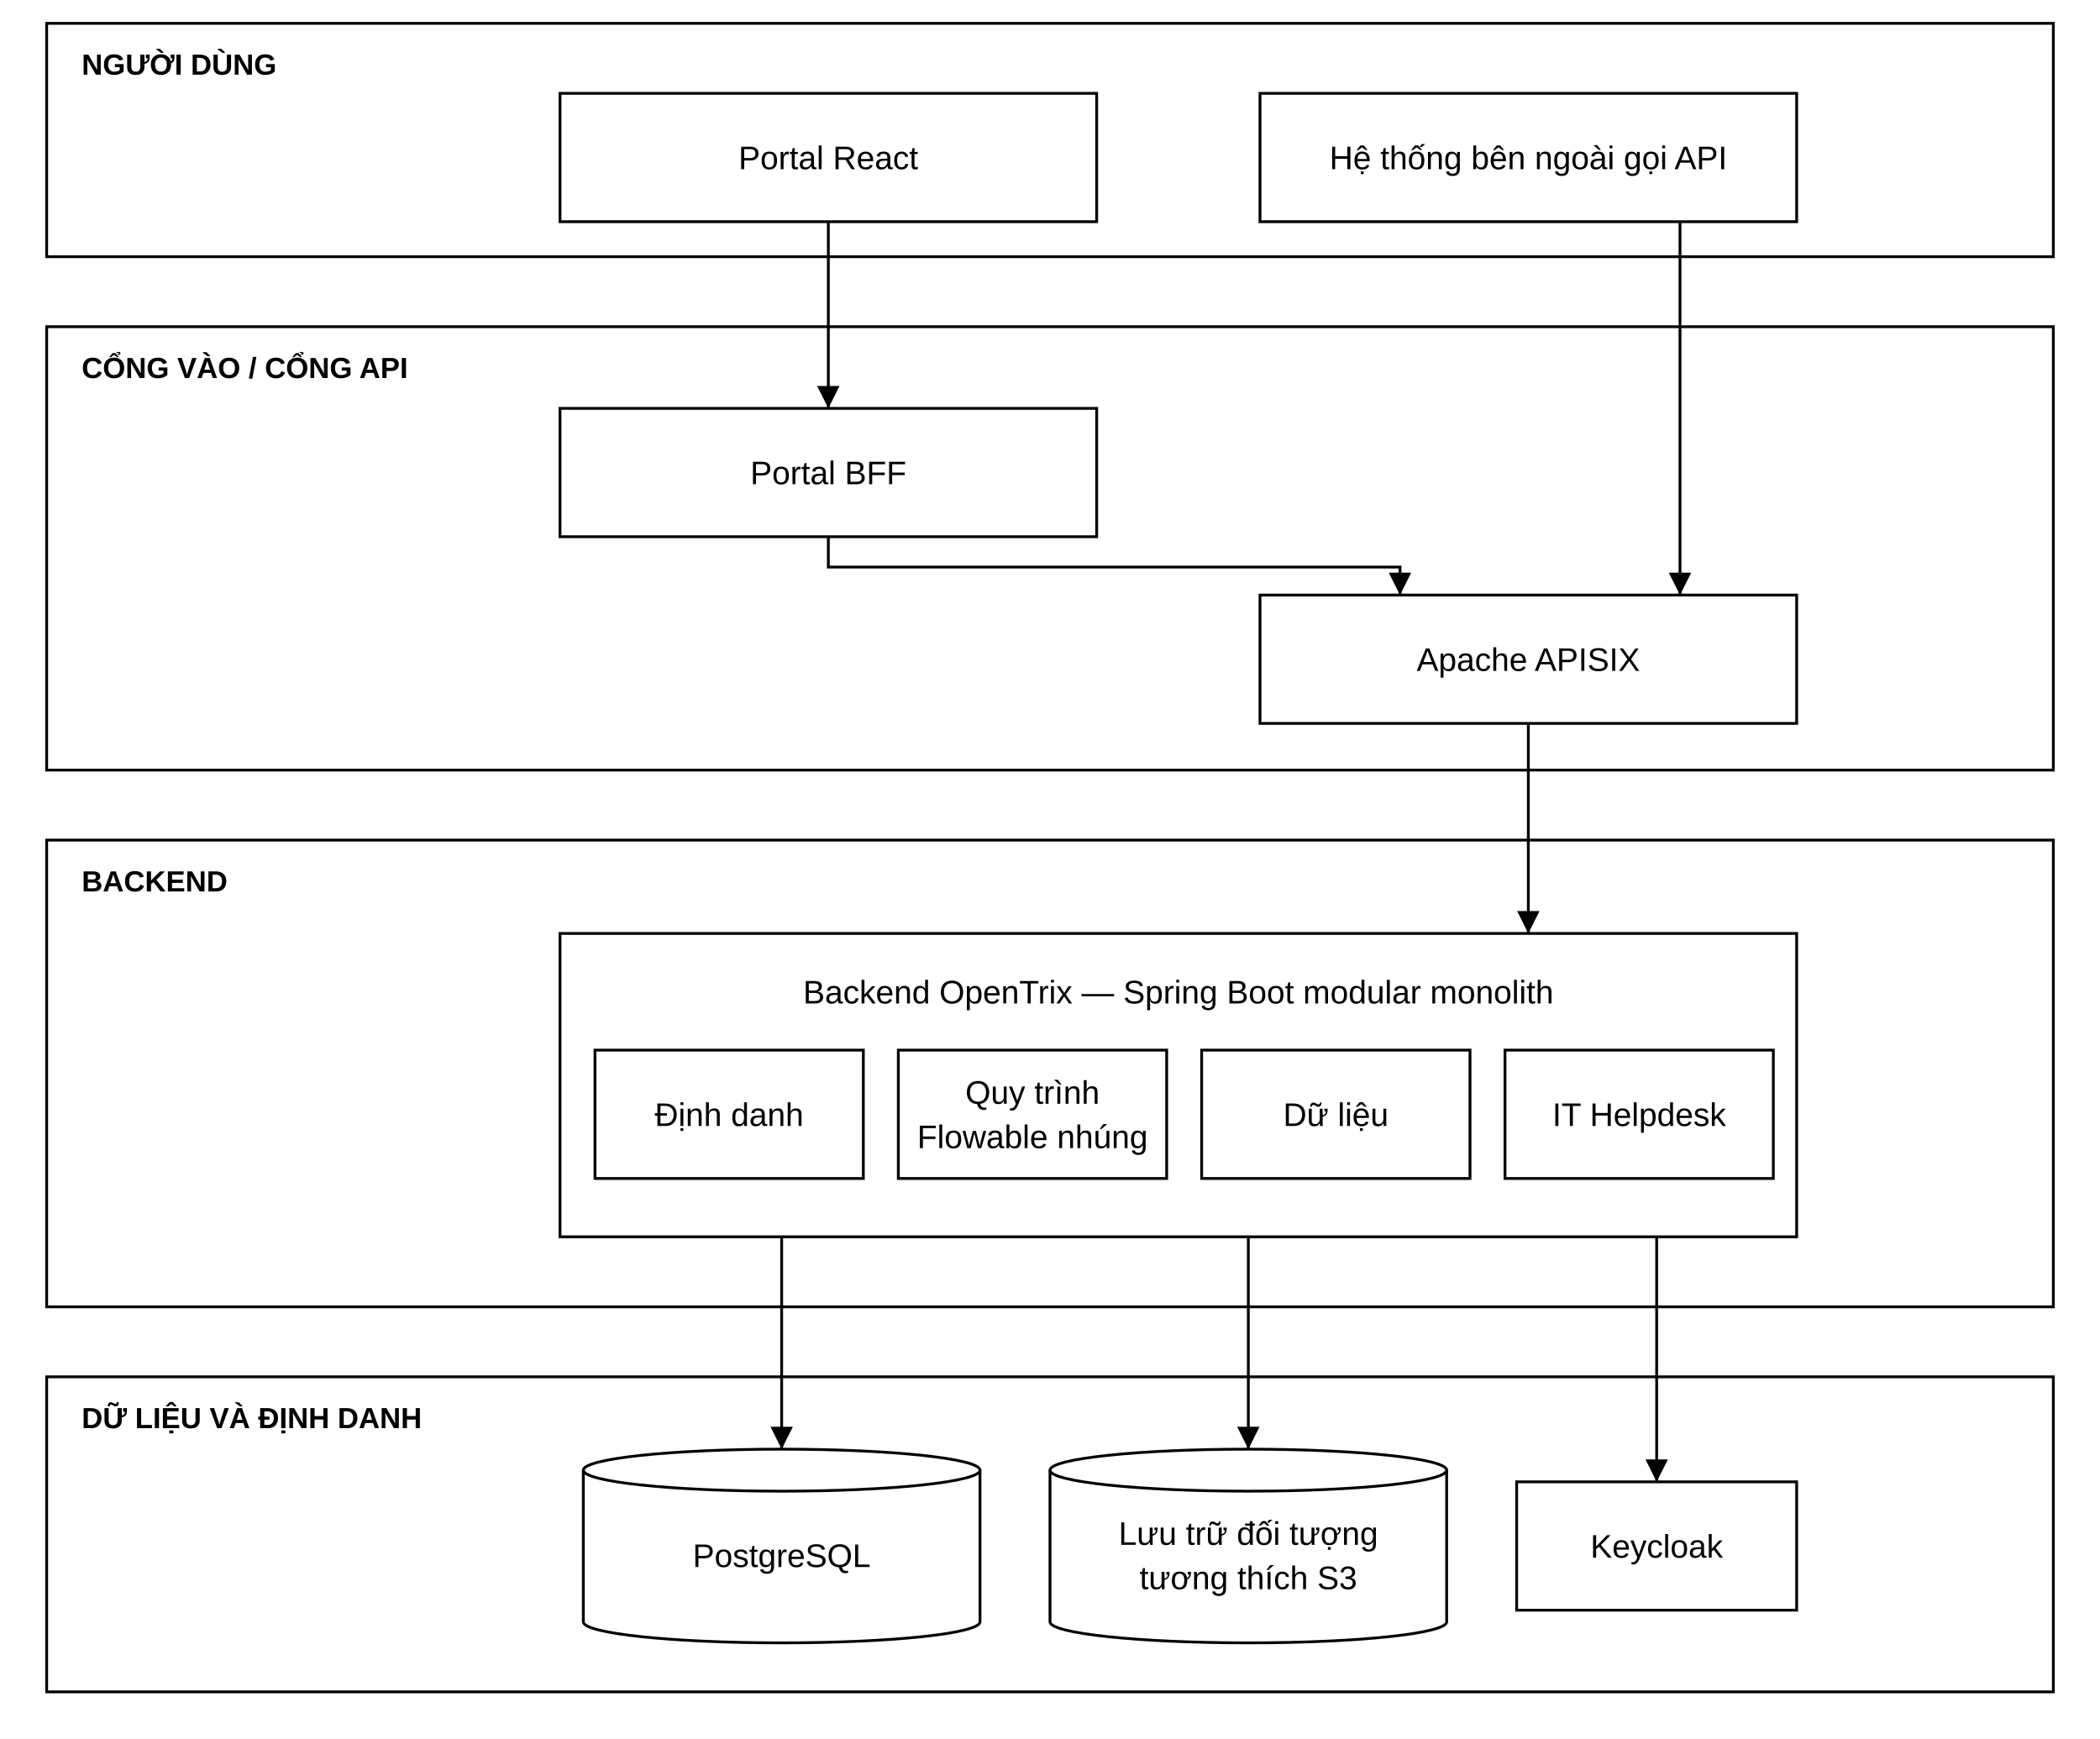
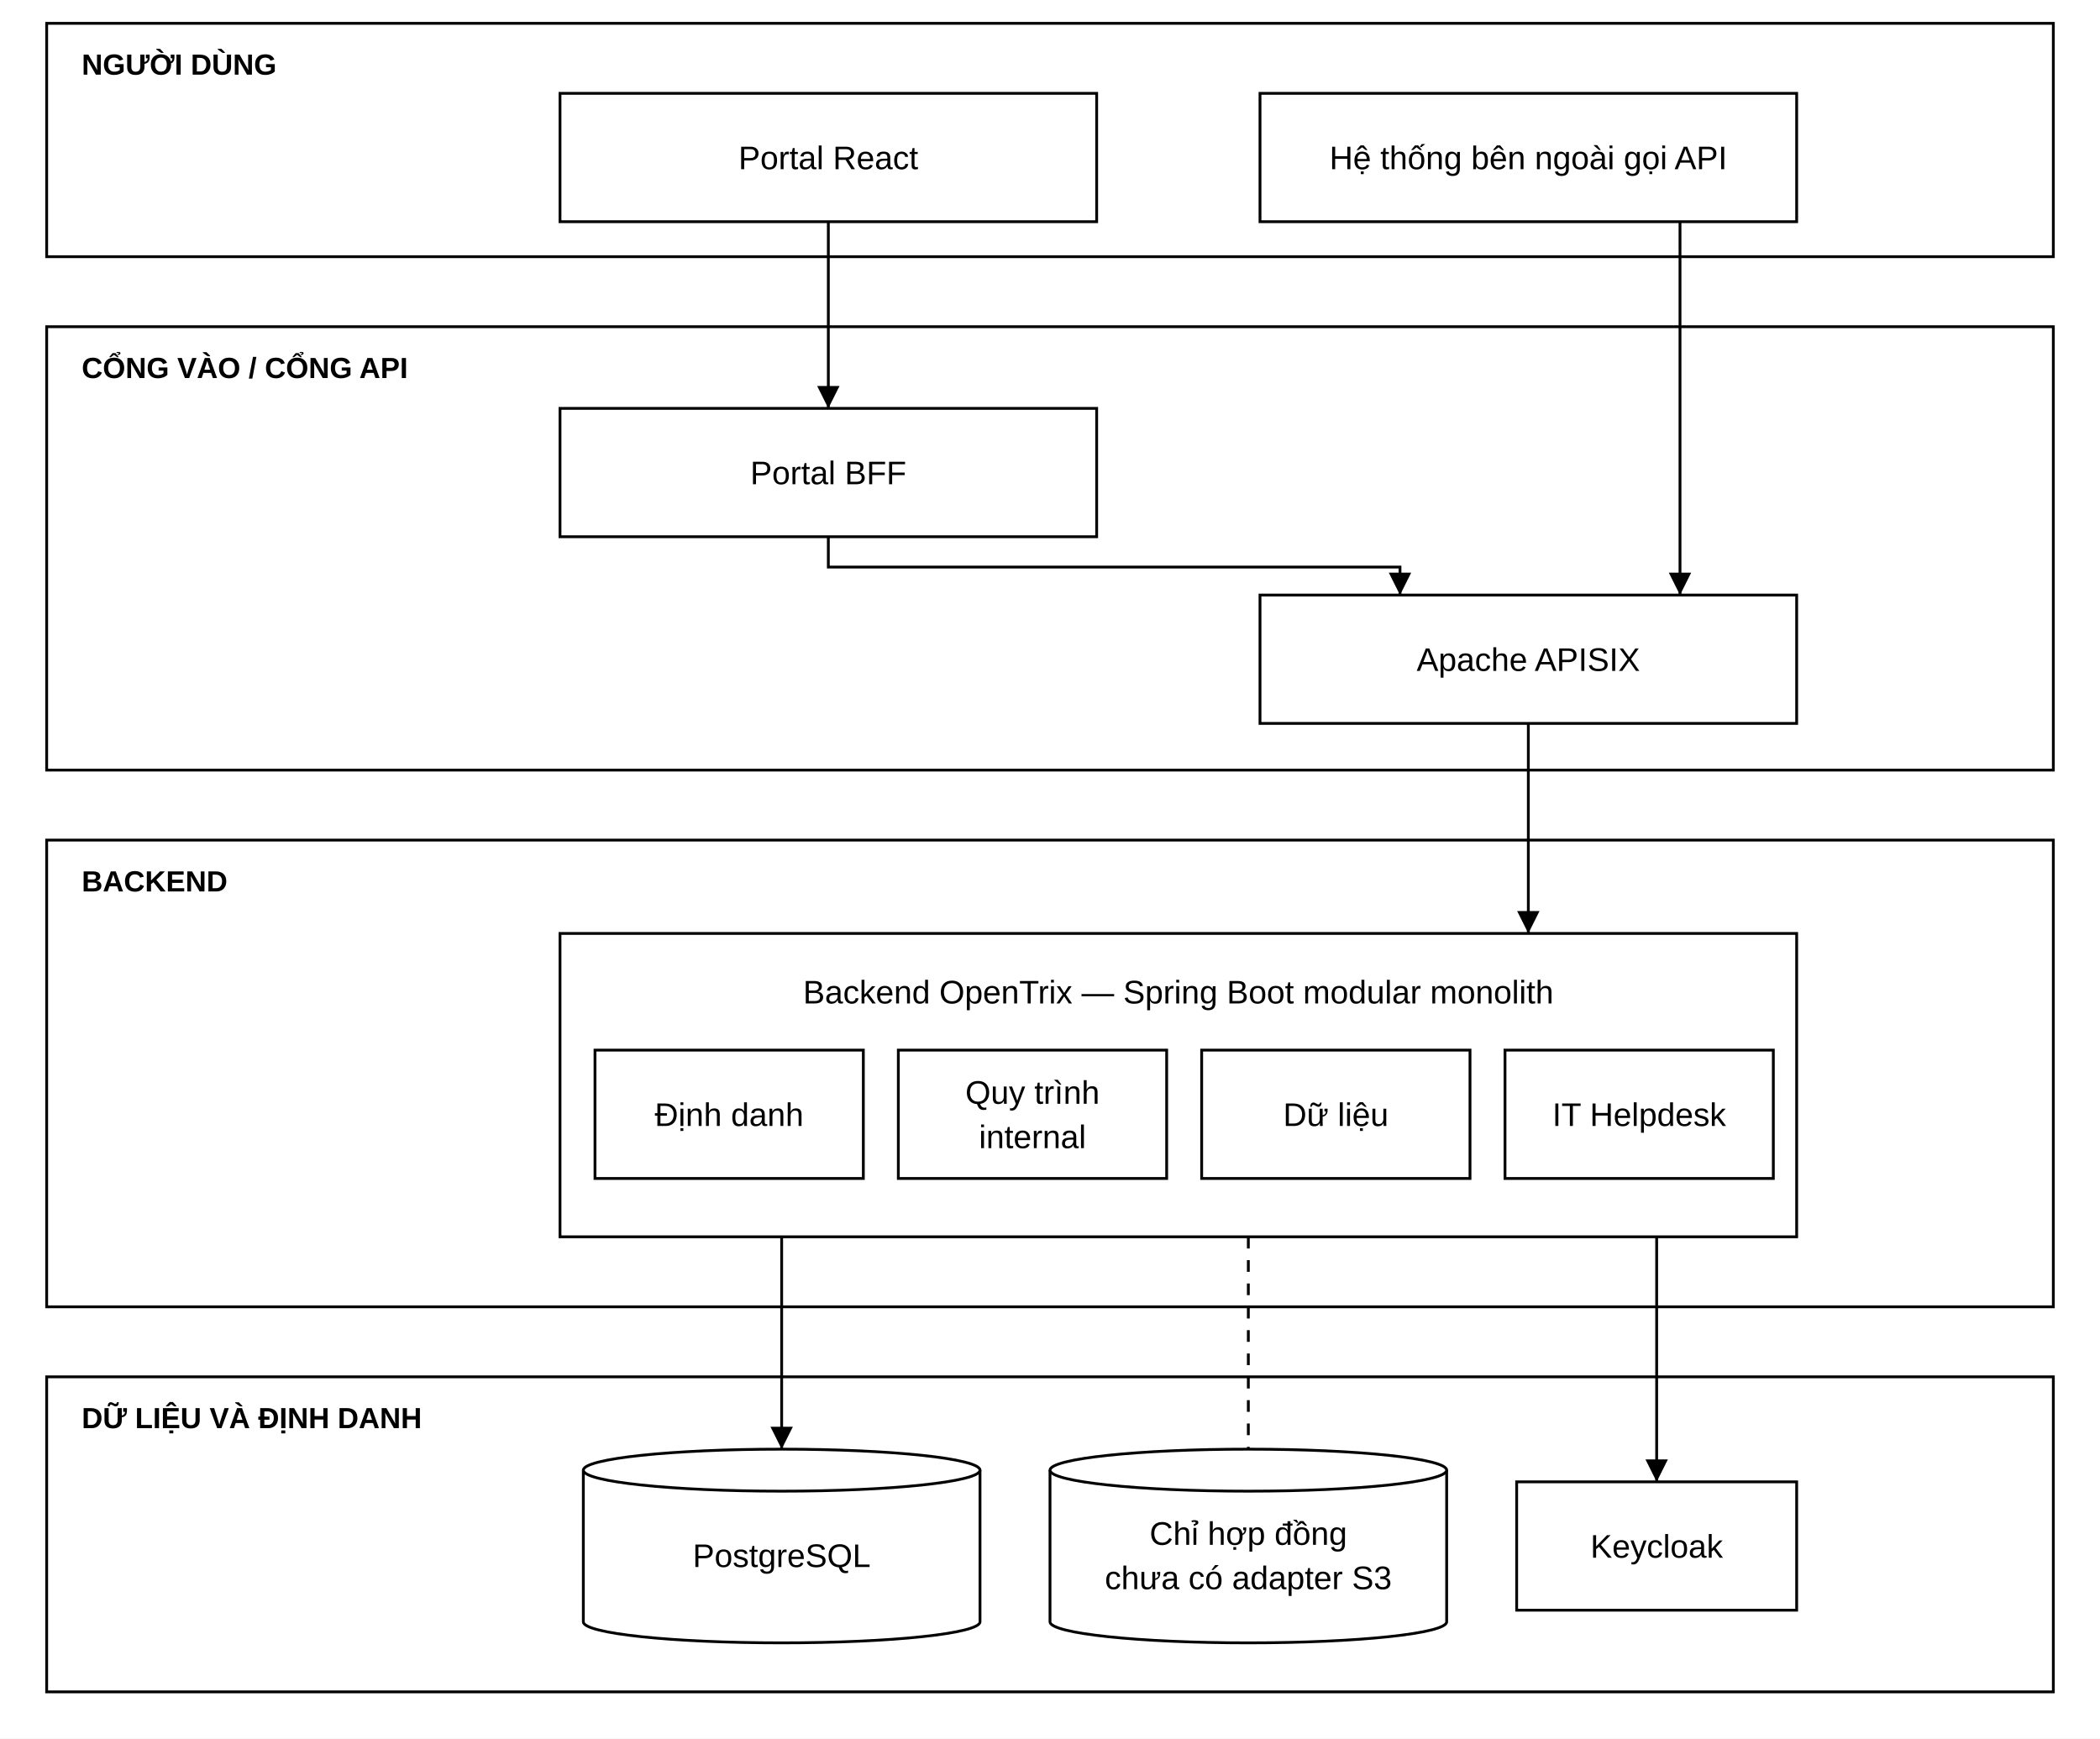
<svg xmlns="http://www.w3.org/2000/svg" viewBox="0 0 900 745" width="900" height="745" font-family="Arial, Helvetica, sans-serif">
  <defs>
    <marker id="a" viewBox="0 0 10 10" refX="10" refY="5" markerWidth="8" markerHeight="8" orient="auto-start-reverse">
      <path d="M0,0 L10,5 L0,10 Z" fill="#000" />
    </marker>
    <style>
.n{fill:#fff;stroke:#000;stroke-width:1.2}
.c{fill:none;stroke:#000;stroke-width:1.2}
.t{font-size:14px;text-anchor:middle;fill:#000}
.ct{font-size:12.5px;text-anchor:start;fill:#000;font-weight:bold}
.e{fill:none;stroke:#000;stroke-width:1.2}
</style>
  </defs>
  <rect width="100%" height="100%" fill="#fff" />
  <rect x="20" y="10" width="860" height="100" class="c" />
  <text x="35" y="32" class="ct">NGƯỜI DÙNG</text>
  <rect x="20" y="140" width="860" height="190" class="c" />
  <text x="35" y="162" class="ct">CỔNG VÀO / CỔNG API</text>
  <rect x="20" y="360" width="860" height="200" class="c" />
  <text x="35" y="382" class="ct">BACKEND</text>
  <rect x="20" y="590" width="860" height="135" class="c" />
  <text x="35" y="612" class="ct">DỮ LIỆU VÀ ĐỊNH DANH</text>
  <rect x="240" y="40" width="230" height="55" class="n" />
  <text x="355.0" y="72.5" class="t">Portal React</text>
  <rect x="540" y="40" width="230" height="55" class="n" />
  <text x="655.0" y="72.5" class="t">Hệ thống bên ngoài gọi API</text>
  <rect x="240" y="175" width="230" height="55" class="n" />
  <text x="355.0" y="207.5" class="t">Portal BFF</text>
  <rect x="540" y="255" width="230" height="55" class="n" />
  <text x="655.0" y="287.5" class="t">Apache APISIX</text>
  <rect x="240" y="400" width="530" height="130" class="n" />
  <text x="505" y="430" class="t">Backend OpenTrix — Spring Boot modular monolith</text>
  <rect x="255" y="450" width="115" height="55" class="n" />
  <text x="312.5" y="482.5" class="t">Định danh</text>
  <rect x="385" y="450" width="115" height="55" class="n" />
  <text x="442.5" y="473.0" class="t">Quy trình</text>
-   <text x="442.5" y="492.0" class="t">Flowable nhúng</text>
+   <text x="442.5" y="492.0" class="t">internal</text>
  <rect x="515" y="450" width="115" height="55" class="n" />
  <text x="572.5" y="482.5" class="t">Dữ liệu</text>
  <rect x="645" y="450" width="115" height="55" class="n" />
  <text x="702.5" y="482.5" class="t">IT Helpdesk</text>
  <path d="M250,630 A85.0,9 0 0 1 420,630 L420,695 A85.0,9 0 0 1 250,695 Z" class="n" />
  <path d="M250,630 A85.0,9 0 0 0 420,630" class="n" fill="none" />
  <text x="335.0" y="671.5" class="t">PostgreSQL</text>
  <path d="M450,630 A85.0,9 0 0 1 620,630 L620,695 A85.0,9 0 0 1 450,695 Z" class="n" />
  <path d="M450,630 A85.0,9 0 0 0 620,630" class="n" fill="none" />
-   <text x="535.0" y="662.0" class="t">Lưu trữ đối tượng</text>
-   <text x="535.0" y="681.0" class="t">tương thích S3</text>
+   <text x="535.0" y="662.0" class="t">Chỉ hợp đồng</text>
+   <text x="535.0" y="681.0" class="t">chưa có adapter S3</text>
  <rect x="650" y="635" width="120" height="55" class="n" />
  <text x="710.0" y="667.5" class="t">Keycloak</text>
  <path d="M355,95 L355,175" class="e" marker-end="url(#a)" />
  <path d="M720,95 L720,255" class="e" marker-end="url(#a)" />
  <path d="M355,230 L355,243 L600,243 L600,255" class="e" marker-end="url(#a)" />
  <path d="M655,310 L655,400" class="e" marker-end="url(#a)" />
  <path d="M335,530 L335,621" class="e" marker-end="url(#a)" />
-   <path d="M535,530 L535,621" class="e" marker-end="url(#a)" />
+   <path d="M535,530 L535,621" class="e" stroke-dasharray="5 5" />
  <path d="M710,530 L710,635" class="e" marker-end="url(#a)" />
</svg>
